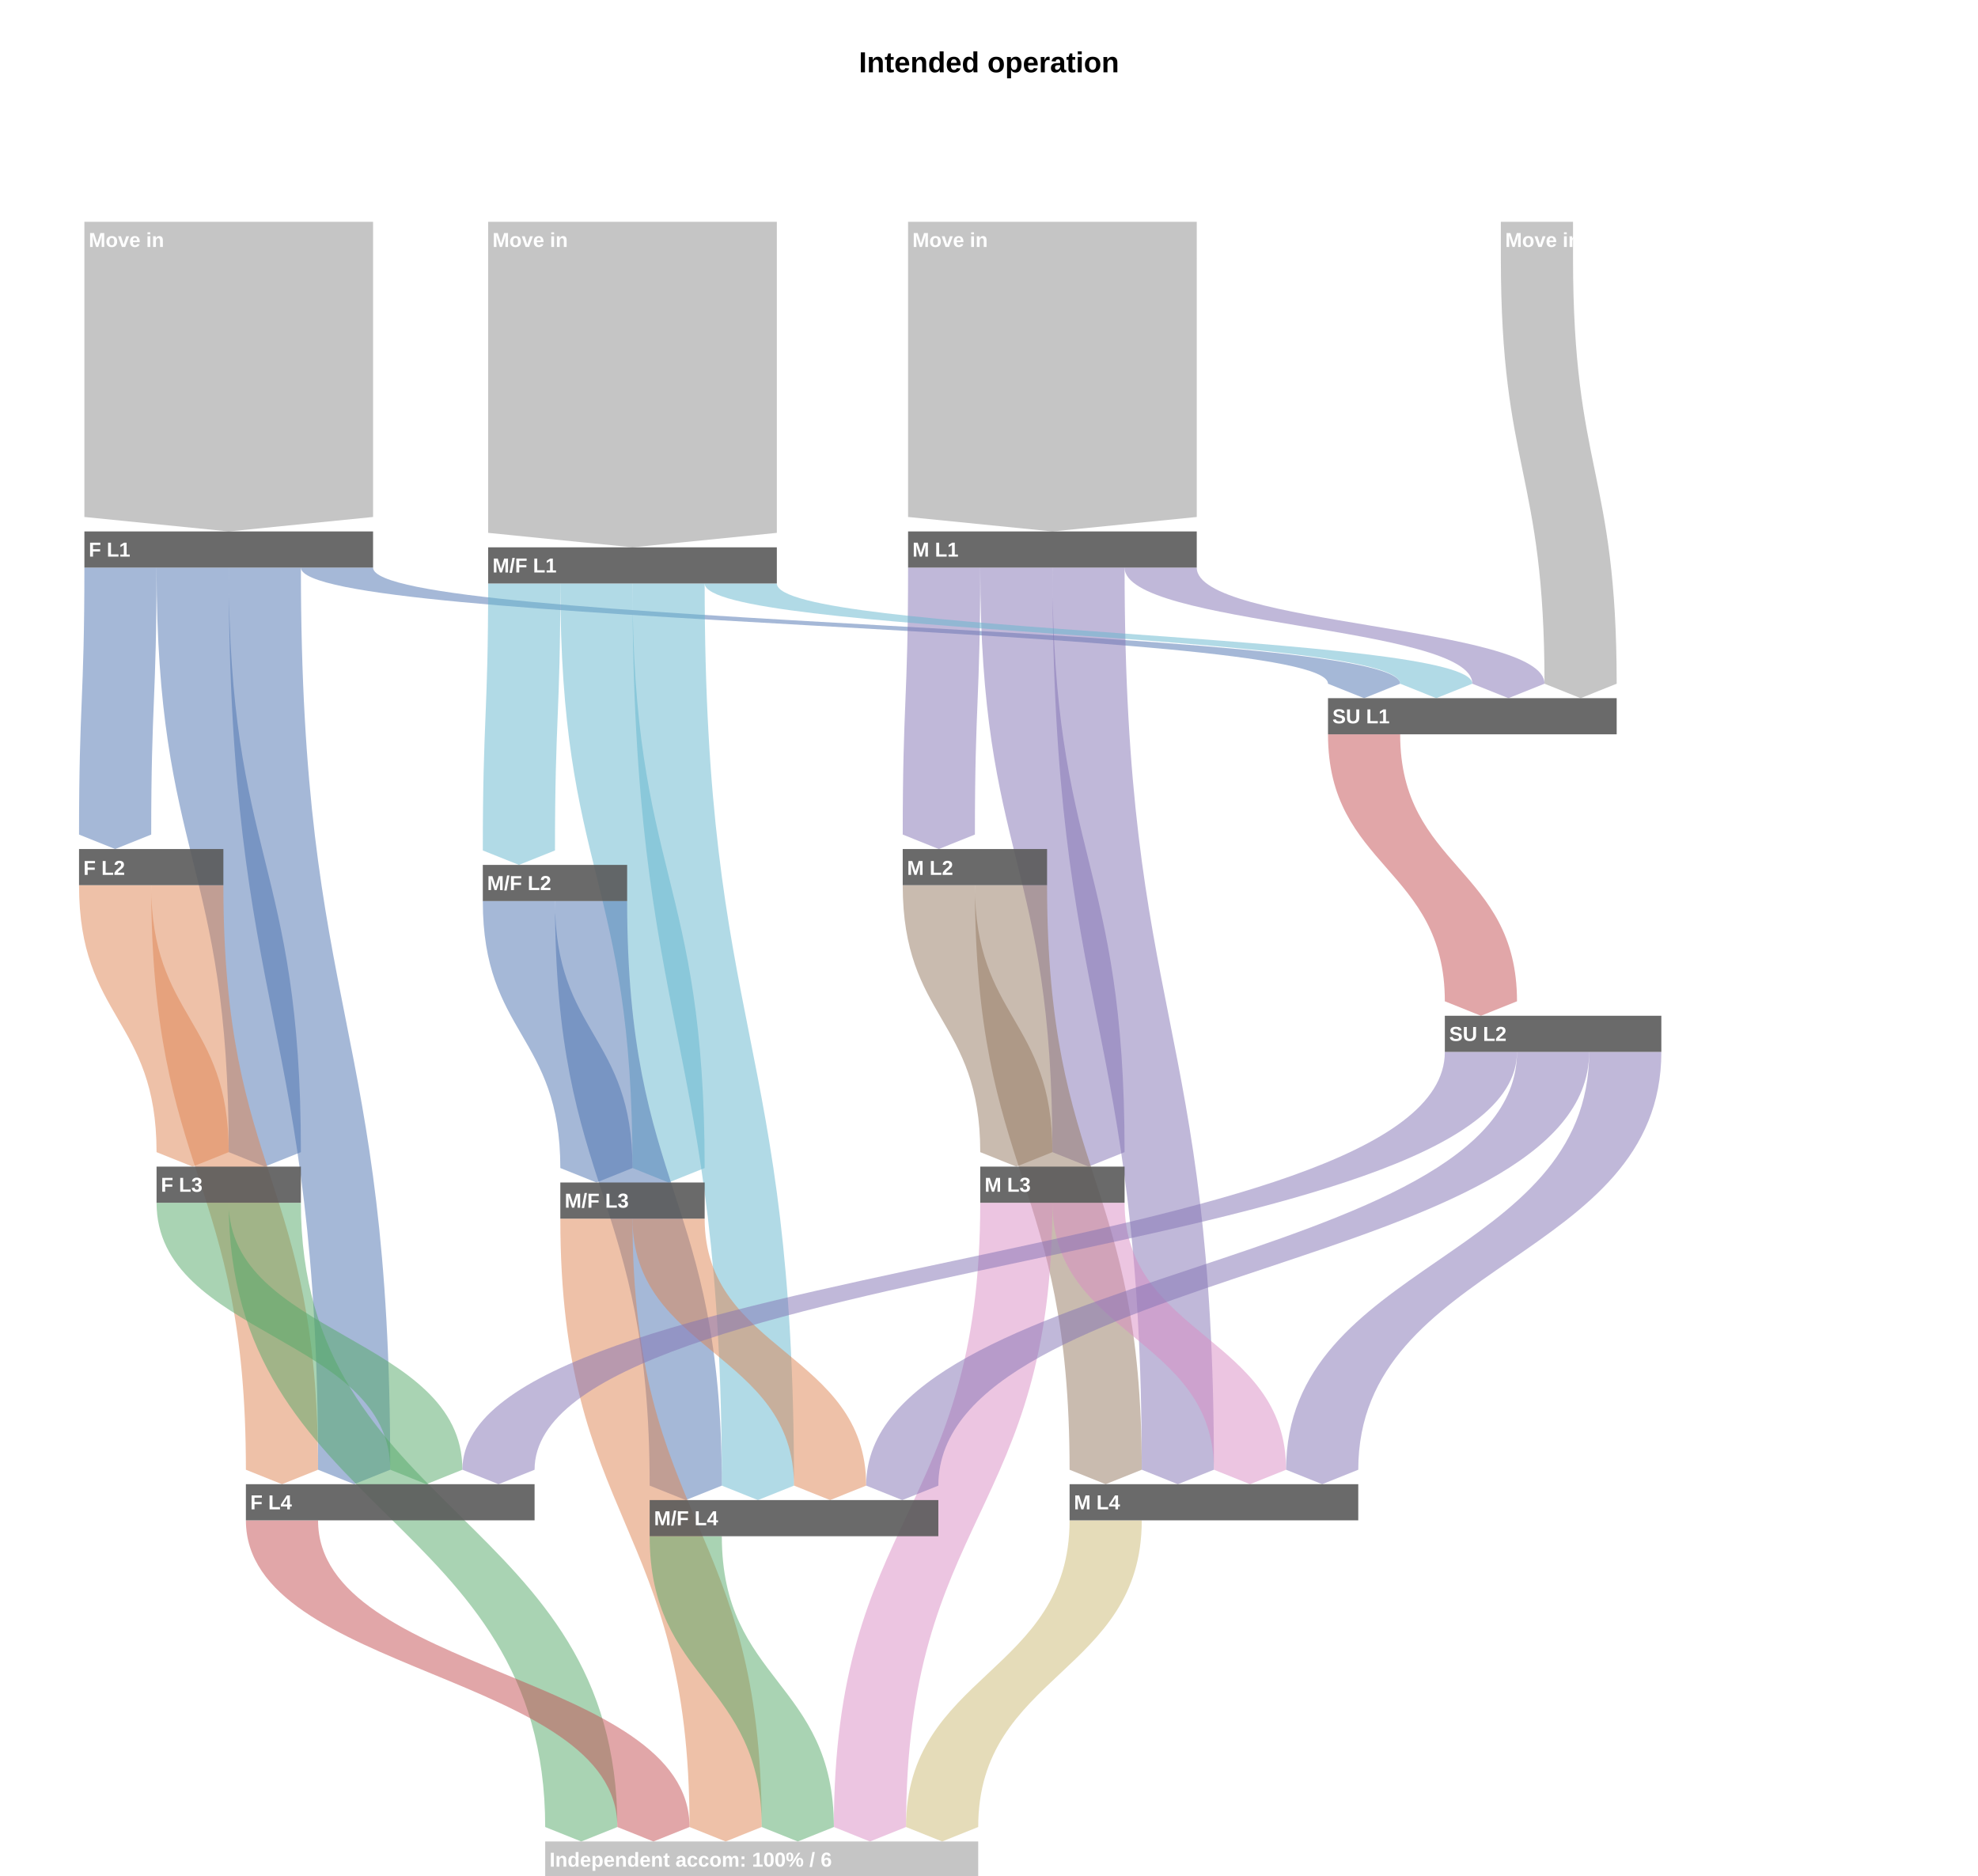
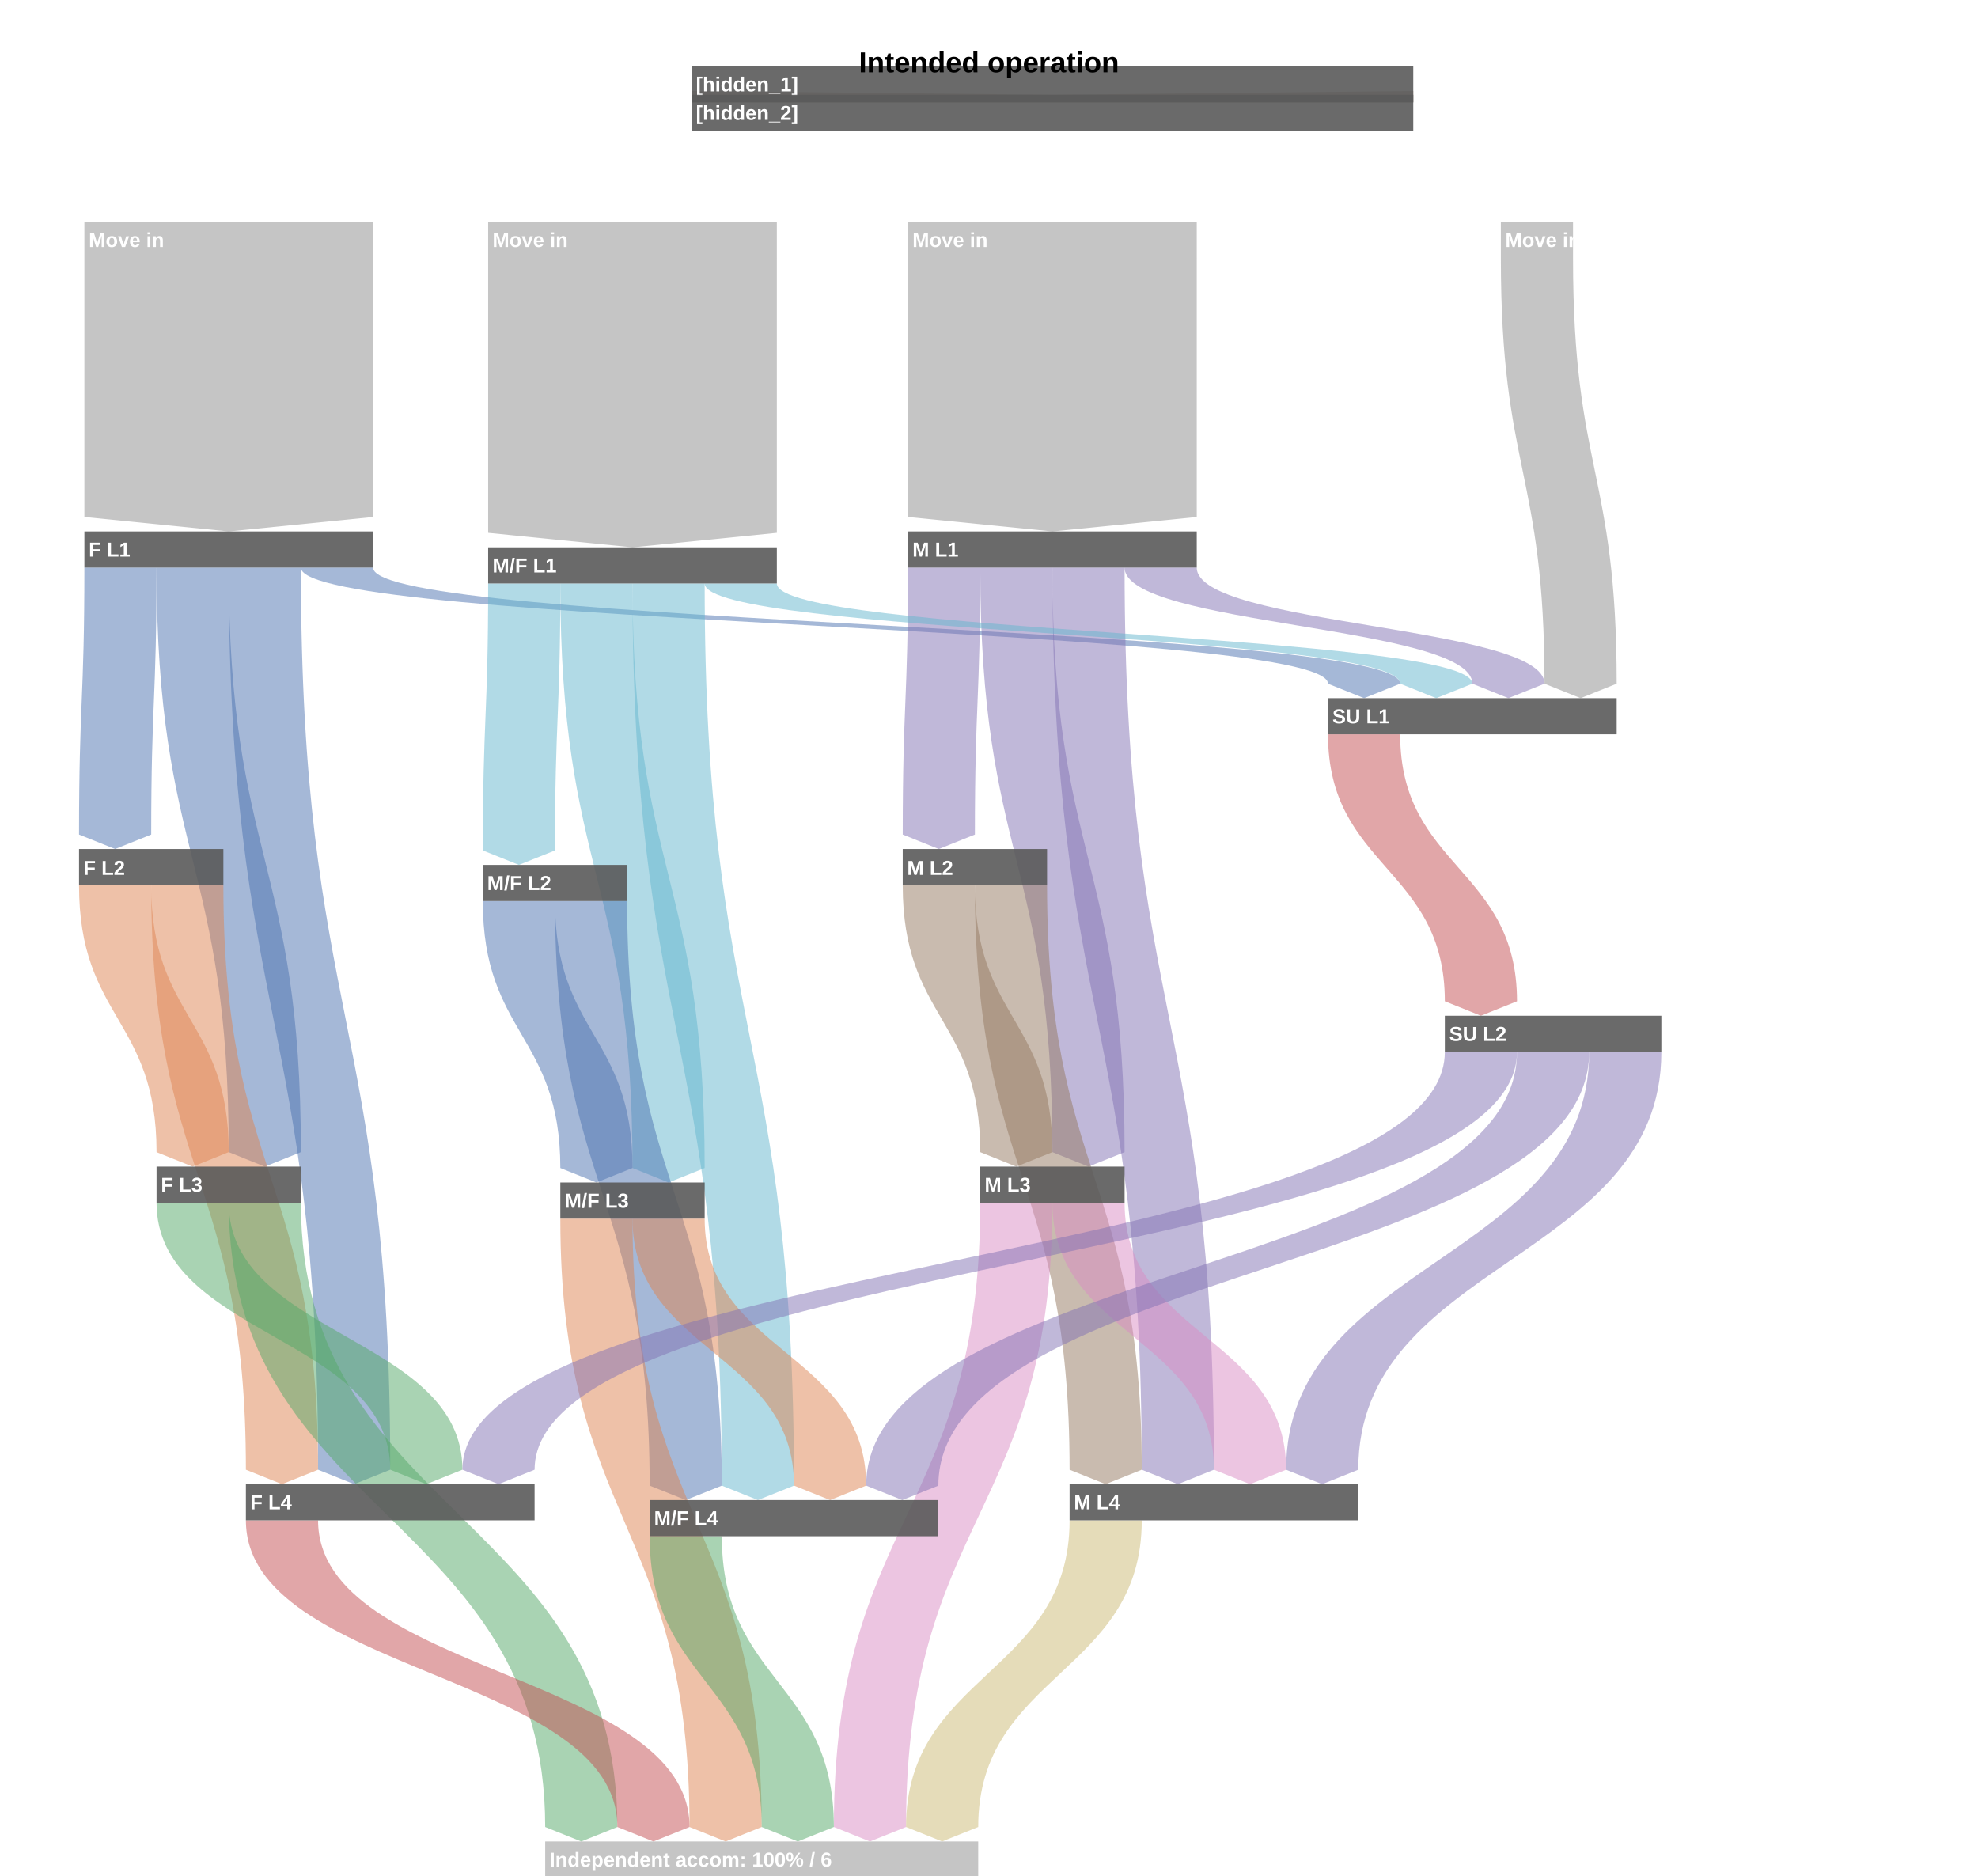
<svg xmlns="http://www.w3.org/2000/svg" class="main-svg" width="1368" height="1297" style="" viewBox="0 0 1368 1297">
  <rect x="0" y="0" width="1368" height="1297" style="fill: rgb(255, 255, 255); fill-opacity: 1;" />
-   <defs id="defs-8174e4">
+   <defs id="defs-1551fd">
    <g class="clips" />
    <g class="gradients" />
    <g class="patterns" />
  </defs>
  <g class="bglayer" />
  <g class="layer-below">
    <g class="imagelayer" />
    <g class="shapelayer" />
  </g>
  <g class="cartesianlayer" />
  <g class="polarlayer" />
  <g class="smithlayer" />
  <g class="ternarylayer" />
  <g class="geolayer" />
  <g class="funnelarealayer" />
  <g class="pielayer" />
  <g class="iciclelayer" />
  <g class="treemaplayer" />
  <g class="sunburstlayer" />
  <g class="glimages" />
  <g class="sankey" transform="translate(80,100)matrix(0 1 1 0 0 0)" style="box-sizing: content-box; position: absolute; left: 0px; shape-rendering: geometricprecision; pointer-events: none;">
    <g class="sankey-links" style="fill: none;">
      <path class="sankey-link" d="M292.536,-21.636C384.855,-21.636 384.855,-25.339 477.173,-25.339L487.173,-0.383L477.173,24.574C384.855,24.574 384.855,28.277 292.536,28.277Z" style="stroke: rgb(68, 68, 68); stroke-opacity: 1; fill: rgb(76, 114, 177); fill-opacity: 0.5; stroke-width: 0; opacity: 1;" />
      <path class="sankey-link" d="M292.536,28.277C494.673,28.277 494.673,78.19 696.809,78.19L706.809,103.147L696.809,128.103C494.673,128.103 494.673,78.19 292.536,78.19Z" style="stroke: rgb(68, 68, 68); stroke-opacity: 1; fill: rgb(76, 114, 177); fill-opacity: 0.5; stroke-width: 0; opacity: 1;" />
      <path class="sankey-link" d="M292.536,78.19C604.491,78.19 604.491,139.977 916.445,139.977L926.445,164.933L916.445,189.89C604.491,189.89 604.491,128.103 292.536,128.103Z" style="stroke: rgb(68, 68, 68); stroke-opacity: 1; fill: rgb(76, 114, 177); fill-opacity: 0.5; stroke-width: 0; opacity: 1;" />
      <path class="sankey-link" d="M292.536,128.103C332.691,128.103 332.691,838.454 372.845,838.454L382.845,863.41L372.845,888.367C332.691,888.367 332.691,178.016 292.536,178.016Z" style="stroke: rgb(68, 68, 68); stroke-opacity: 1; fill: rgb(76, 114, 177); fill-opacity: 0.5; stroke-width: 0; opacity: 1;" />
      <path class="sankey-link" d="M512.173,-25.339C604.491,-25.339 604.491,28.277 696.809,28.277L706.809,53.233L696.809,78.19C604.491,78.19 604.491,24.574 512.173,24.574Z" style="stroke: rgb(68, 68, 68); stroke-opacity: 1; fill: rgb(222, 133, 82); fill-opacity: 0.5; stroke-width: 0; opacity: 1;" />
      <path class="sankey-link" d="M512.173,24.574C714.309,24.574 714.309,90.064 916.445,90.064L926.445,115.02L916.445,139.977C714.309,139.977 714.309,74.487 512.173,74.487Z" style="stroke: rgb(68, 68, 68); stroke-opacity: 1; fill: rgb(222, 133, 82); fill-opacity: 0.5; stroke-width: 0; opacity: 1;" />
      <path class="sankey-link" d="M731.809,28.277C824.127,28.277 824.127,189.89 916.445,189.89L926.445,214.847L916.445,239.803C824.127,239.803 824.127,78.19 731.809,78.19Z" style="stroke: rgb(68, 68, 68); stroke-opacity: 1; fill: rgb(85, 169, 104); fill-opacity: 0.5; stroke-width: 0; opacity: 1;" />
      <path class="sankey-link" d="M731.809,78.19C947.673,78.19 947.673,297.061 1163.536,297.061L1173.536,322.017L1163.536,346.974C947.673,346.974 947.673,128.103 731.809,128.103Z" style="stroke: rgb(68, 68, 68); stroke-opacity: 1; fill: rgb(85, 169, 104); fill-opacity: 0.5; stroke-width: 0; opacity: 1;" />
      <path class="sankey-link" d="M951.445,90.064C1057.491,90.064 1057.491,346.974 1163.536,346.974L1173.536,371.93L1163.536,396.887C1057.491,396.887 1057.491,139.977 951.445,139.977Z" style="stroke: rgb(68, 68, 68); stroke-opacity: 1; fill: rgb(197, 78, 82); fill-opacity: 0.5; stroke-width: 0; opacity: 1;" />
      <path class="sankey-link" d="M78.391,-21.636C167.964,-21.636 167.964,-21.636 257.536,-21.636L267.536,78.19L257.536,178.016C167.964,178.016 167.964,178.016 78.391,178.016Z" style="stroke: rgb(68, 68, 68); stroke-opacity: 1; fill: rgb(141, 141, 141); fill-opacity: 0.5; stroke-width: 0; opacity: 1;" />
      <path class="sankey-link" d="M78.391,548.034C167.964,548.034 167.964,548.034 257.536,548.034L267.536,647.86L257.536,747.686C167.964,747.686 167.964,747.686 78.391,747.686Z" style="stroke: rgb(68, 68, 68); stroke-opacity: 1; fill: rgb(141, 141, 141); fill-opacity: 0.5; stroke-width: 0; opacity: 1;" />
      <path class="sankey-link" d="M78.391,257.614C173.455,257.614 173.455,257.614 268.518,257.614L278.518,357.44L268.518,457.266C173.455,457.266 173.455,457.266 78.391,457.266Z" style="stroke: rgb(68, 68, 68); stroke-opacity: 1; fill: rgb(141, 141, 141); fill-opacity: 0.5; stroke-width: 0; opacity: 1;" />
      <path class="sankey-link" d="M78.391,958.003C225.618,958.003 225.618,988.193 372.845,988.193L382.845,1013.15L372.845,1038.106C225.618,1038.106 225.618,1007.917 78.391,1007.917Z" style="stroke: rgb(68, 68, 68); stroke-opacity: 1; fill: rgb(141, 141, 141); fill-opacity: 0.5; stroke-width: 0; opacity: 1;" />
      <path class="sankey-link" d="M292.536,548.034C384.855,548.034 384.855,544.331 477.173,544.331L487.173,569.287L477.173,594.244C384.855,594.244 384.855,597.947 292.536,597.947Z" style="stroke: rgb(68, 68, 68); stroke-opacity: 1; fill: rgb(130, 114, 180); fill-opacity: 0.5; stroke-width: 0; opacity: 1;" />
      <path class="sankey-link" d="M292.536,597.947C494.673,597.947 494.673,647.86 696.809,647.86L706.809,672.817L696.809,697.773C494.673,697.773 494.673,647.86 292.536,647.86Z" style="stroke: rgb(68, 68, 68); stroke-opacity: 1; fill: rgb(130, 114, 180); fill-opacity: 0.5; stroke-width: 0; opacity: 1;" />
      <path class="sankey-link" d="M292.536,647.86C604.491,647.86 604.491,709.647 916.445,709.647L926.445,734.603L916.445,759.56C604.491,759.56 604.491,697.773 292.536,697.773Z" style="stroke: rgb(68, 68, 68); stroke-opacity: 1; fill: rgb(130, 114, 180); fill-opacity: 0.5; stroke-width: 0; opacity: 1;" />
      <path class="sankey-link" d="M292.536,697.773C332.691,697.773 332.691,938.28 372.845,938.28L382.845,963.237L372.845,988.193C332.691,988.193 332.691,747.686 292.536,747.686Z" style="stroke: rgb(68, 68, 68); stroke-opacity: 1; fill: rgb(130, 114, 180); fill-opacity: 0.5; stroke-width: 0; opacity: 1;" />
      <path class="sankey-link" d="M512.173,544.331C604.491,544.331 604.491,597.947 696.809,597.947L706.809,622.903L696.809,647.86C604.491,647.86 604.491,594.244 512.173,594.244Z" style="stroke: rgb(68, 68, 68); stroke-opacity: 1; fill: rgb(148, 120, 96); fill-opacity: 0.5; stroke-width: 0; opacity: 1;" />
      <path class="sankey-link" d="M512.173,594.244C714.309,594.244 714.309,659.734 916.445,659.734L926.445,684.69L916.445,709.647C714.309,709.647 714.309,644.157 512.173,644.157Z" style="stroke: rgb(68, 68, 68); stroke-opacity: 1; fill: rgb(148, 120, 96); fill-opacity: 0.5; stroke-width: 0; opacity: 1;" />
      <path class="sankey-link" d="M731.809,597.947C947.673,597.947 947.673,496.713 1163.536,496.713L1173.536,521.67L1163.536,546.626C947.673,546.626 947.673,647.86 731.809,647.86Z" style="stroke: rgb(68, 68, 68); stroke-opacity: 1; fill: rgb(219, 140, 196); fill-opacity: 0.5; stroke-width: 0; opacity: 1;" />
      <path class="sankey-link" d="M731.809,647.86C824.127,647.86 824.127,759.56 916.445,759.56L926.445,784.517L916.445,809.473C824.127,809.473 824.127,697.773 731.809,697.773Z" style="stroke: rgb(68, 68, 68); stroke-opacity: 1; fill: rgb(219, 140, 196); fill-opacity: 0.5; stroke-width: 0; opacity: 1;" />
      <path class="sankey-link" d="M951.445,659.734C1057.491,659.734 1057.491,546.626 1163.536,546.626L1173.536,571.583L1163.536,596.539C1057.491,596.539 1057.491,709.647 951.445,709.647Z" style="stroke: rgb(68, 68, 68); stroke-opacity: 1; fill: rgb(205, 186, 116); fill-opacity: 0.5; stroke-width: 0; opacity: 1;" />
      <path class="sankey-link" d="M303.518,257.614C395.836,257.614 395.836,253.911 488.155,253.911L498.155,278.867L488.155,303.824C395.836,303.824 395.836,307.527 303.518,307.527Z" style="stroke: rgb(68, 68, 68); stroke-opacity: 1; fill: rgb(100, 182, 206); fill-opacity: 0.5; stroke-width: 0; opacity: 1;" />
      <path class="sankey-link" d="M303.518,307.527C505.655,307.527 505.655,357.44 707.791,357.44L717.791,382.397L707.791,407.353C505.655,407.353 505.655,357.44 303.518,357.44Z" style="stroke: rgb(68, 68, 68); stroke-opacity: 1; fill: rgb(100, 182, 206); fill-opacity: 0.5; stroke-width: 0; opacity: 1;" />
      <path class="sankey-link" d="M303.518,357.44C615.473,357.44 615.473,419.227 927.427,419.227L937.427,444.183L927.427,469.14C615.473,469.14 615.473,407.353 303.518,407.353Z" style="stroke: rgb(68, 68, 68); stroke-opacity: 1; fill: rgb(100, 182, 206); fill-opacity: 0.5; stroke-width: 0; opacity: 1;" />
      <path class="sankey-link" d="M303.518,407.353C338.182,407.353 338.182,888.367 372.845,888.367L382.845,913.323L372.845,938.28C338.182,938.28 338.182,457.266 303.518,457.266Z" style="stroke: rgb(68, 68, 68); stroke-opacity: 1; fill: rgb(100, 182, 206); fill-opacity: 0.5; stroke-width: 0; opacity: 1;" />
      <path class="sankey-link" d="M523.155,253.911C615.473,253.911 615.473,307.527 707.791,307.527L717.791,332.483L707.791,357.44C615.473,357.44 615.473,303.824 523.155,303.824Z" style="stroke: rgb(68, 68, 68); stroke-opacity: 1; fill: rgb(76, 114, 177); fill-opacity: 0.5; stroke-width: 0; opacity: 1;" />
      <path class="sankey-link" d="M523.155,303.824C725.291,303.824 725.291,369.314 927.427,369.314L937.427,394.27L927.427,419.227C725.291,419.227 725.291,353.737 523.155,353.737Z" style="stroke: rgb(68, 68, 68); stroke-opacity: 1; fill: rgb(76, 114, 177); fill-opacity: 0.5; stroke-width: 0; opacity: 1;" />
      <path class="sankey-link" d="M742.791,307.527C953.164,307.527 953.164,396.887 1163.536,396.887L1173.536,421.843L1163.536,446.8C953.164,446.8 953.164,357.44 742.791,357.44Z" style="stroke: rgb(68, 68, 68); stroke-opacity: 1; fill: rgb(222, 133, 82); fill-opacity: 0.5; stroke-width: 0; opacity: 1;" />
      <path class="sankey-link" d="M742.791,357.44C835.109,357.44 835.109,469.14 927.427,469.14L937.427,494.097L927.427,519.053C835.109,519.053 835.109,407.353 742.791,407.353Z" style="stroke: rgb(68, 68, 68); stroke-opacity: 1; fill: rgb(222, 133, 82); fill-opacity: 0.5; stroke-width: 0; opacity: 1;" />
      <path class="sankey-link" d="M962.427,369.314C1062.982,369.314 1062.982,446.8 1163.536,446.8L1173.536,471.757L1163.536,496.713C1062.982,496.713 1062.982,419.227 962.427,419.227Z" style="stroke: rgb(68, 68, 68); stroke-opacity: 1; fill: rgb(85, 169, 104); fill-opacity: 0.5; stroke-width: 0; opacity: 1;" />
      <path class="sankey-link" d="M407.845,838.454C500.164,838.454 500.164,919.26 592.482,919.26L602.482,944.217L592.482,969.173C500.164,969.173 500.164,888.367 407.845,888.367Z" style="stroke: rgb(68, 68, 68); stroke-opacity: 1; fill: rgb(197, 78, 82); fill-opacity: 0.5; stroke-width: 0; opacity: 1;" />
      <path class="sankey-link" d="M627.482,919.26C771.964,919.26 771.964,239.803 916.445,239.803L926.445,264.76L916.445,289.716C771.964,289.716 771.964,969.173 627.482,969.173Z" style="stroke: rgb(68, 68, 68); stroke-opacity: 1; fill: rgb(130, 114, 180); fill-opacity: 0.5; stroke-width: 0; opacity: 1;" />
      <path class="sankey-link" d="M627.482,1019.087C771.964,1019.087 771.964,809.473 916.445,809.473L926.445,834.43L916.445,859.386C771.964,859.386 771.964,1069 627.482,1069Z" style="stroke: rgb(68, 68, 68); stroke-opacity: 1; fill: rgb(130, 114, 180); fill-opacity: 0.5; stroke-width: 0; opacity: 1;" />
      <path class="sankey-link" d="M627.482,969.173C777.455,969.173 777.455,519.053 927.427,519.053L937.427,544.01L927.427,568.966C777.455,568.966 777.455,1019.087 627.482,1019.087Z" style="stroke: rgb(68, 68, 68); stroke-opacity: 1; fill: rgb(130, 114, 180); fill-opacity: 0.5; stroke-width: 0; opacity: 1;" />
-       <path class="sankey-link" d="M-29.231,398.295C-33.155,398.295 -33.155,398.295 -37.08,398.295L-34.464,647.86L-37.08,897.425C-33.155,897.425 -33.155,897.425 -29.231,897.425Z" style="stroke: rgb(68, 68, 68); stroke-opacity: 1; fill: rgb(0, 0, 0); fill-opacity: 0; stroke-width: 0; opacity: 1;" />
+       <path class="sankey-link" d="M-29.231,398.295C-33.155,398.295 -33.155,398.295 -37.08,398.295L-34.464,647.86L-37.08,897.425C-33.155,897.425 -33.155,897.425 -29.231,897.425Z" style="stroke: rgb(68, 68, 68); stroke-opacity: 1; fill: rgb(148, 120, 96); fill-opacity: 0.5; stroke-width: 0; opacity: 1;" />
    </g>
    <g class="sankey-node-set" style="cursor: move;">
      <g class="sankey-node" transform="translate(267.536,-21.636)" style="opacity: 1;">
        <rect class="node-rect" width="25" height="199.652" style="stroke-width: 0; stroke: rgb(68, 68, 68); stroke-opacity: 1; fill: rgb(90, 90, 90); fill-opacity: 0.9;" />
        <text class="node-label" data-notex="1" x="0" y="0" text-anchor="start" transform="translate(17.4,3)scale(-1,1)rotate(90)" style="cursor: default; font-family: Arial; font-size: 14px; fill: rgb(255, 255, 255); fill-opacity: 1; font-weight: 750; text-shadow: rgb(68, 68, 68) 1px 1px 1px, rgb(68, 68, 68) -1px -1px 1px, rgb(68, 68, 68) 1px -1px 1px, rgb(68, 68, 68) -1px 1px 1px; white-space: pre;">F L1</text>
      </g>
      <g class="sankey-node" transform="translate(487.173,-25.339)" style="opacity: 1;">
        <rect class="node-rect" width="25" height="99.826" style="stroke-width: 0; stroke: rgb(68, 68, 68); stroke-opacity: 1; fill: rgb(90, 90, 90); fill-opacity: 0.9;" />
        <text class="node-label" data-notex="1" x="0" y="0" text-anchor="start" transform="translate(17.9,3)scale(-1,1)rotate(90)" style="cursor: default; font-family: Arial; font-size: 14px; fill: rgb(255, 255, 255); fill-opacity: 1; font-weight: 750; text-shadow: rgb(68, 68, 68) 1px 1px 1px, rgb(68, 68, 68) -1px -1px 1px, rgb(68, 68, 68) 1px -1px 1px, rgb(68, 68, 68) -1px 1px 1px; white-space: pre;">F L2</text>
      </g>
      <g class="sankey-node" transform="translate(706.809,28.277)" style="opacity: 1;">
        <rect class="node-rect" width="25" height="99.826" style="stroke-width: 0; stroke: rgb(68, 68, 68); stroke-opacity: 1; fill: rgb(90, 90, 90); fill-opacity: 0.9;" />
        <text class="node-label" data-notex="1" x="0" y="0" text-anchor="start" transform="translate(17.4,3)scale(-1,1)rotate(90)" style="cursor: default; font-family: Arial; font-size: 14px; fill: rgb(255, 255, 255); fill-opacity: 1; font-weight: 750; text-shadow: rgb(68, 68, 68) 1px 1px 1px, rgb(68, 68, 68) -1px -1px 1px, rgb(68, 68, 68) 1px -1px 1px, rgb(68, 68, 68) -1px 1px 1px; white-space: pre;">F L3</text>
      </g>
      <g class="sankey-node" transform="translate(926.445,90.064)" style="opacity: 1;">
        <rect class="node-rect" width="25" height="199.652" style="stroke-width: 0; stroke: rgb(68, 68, 68); stroke-opacity: 1; fill: rgb(90, 90, 90); fill-opacity: 0.9;" />
        <text class="node-label" data-notex="1" x="0" y="0" text-anchor="start" transform="translate(17.4,3)scale(-1,1)rotate(90)" style="cursor: default; font-family: Arial; font-size: 14px; fill: rgb(255, 255, 255); fill-opacity: 1; font-weight: 750; text-shadow: rgb(68, 68, 68) 1px 1px 1px, rgb(68, 68, 68) -1px -1px 1px, rgb(68, 68, 68) 1px -1px 1px, rgb(68, 68, 68) -1px 1px 1px; white-space: pre;">F L4</text>
      </g>
      <g class="sankey-node" transform="translate(53.391,-21.636)" style="opacity: 1;">
        <rect class="node-rect" width="25" height="199.652" style="stroke-width: 0; stroke: rgb(68, 68, 68); stroke-opacity: 1; fill: rgb(141, 141, 141); fill-opacity: 0.5;" />
        <text class="node-label" data-notex="1" x="0" y="0" text-anchor="start" transform="translate(17.4,3)scale(-1,1)rotate(90)" style="cursor: default; font-family: Arial; font-size: 14px; fill: rgb(255, 255, 255); fill-opacity: 1; font-weight: 750; text-shadow: rgb(68, 68, 68) 1px 1px 1px, rgb(68, 68, 68) -1px -1px 1px, rgb(68, 68, 68) 1px -1px 1px, rgb(68, 68, 68) -1px 1px 1px; white-space: pre;">Move in</text>
      </g>
      <g class="sankey-node" transform="translate(53.391,548.034)" style="opacity: 1;">
        <rect class="node-rect" width="25" height="199.652" style="stroke-width: 0; stroke: rgb(68, 68, 68); stroke-opacity: 1; fill: rgb(141, 141, 141); fill-opacity: 0.5;" />
        <text class="node-label" data-notex="1" x="0" y="0" text-anchor="start" transform="translate(17.4,3)scale(-1,1)rotate(90)" style="cursor: default; font-family: Arial; font-size: 14px; fill: rgb(255, 255, 255); fill-opacity: 1; font-weight: 750; text-shadow: rgb(68, 68, 68) 1px 1px 1px, rgb(68, 68, 68) -1px -1px 1px, rgb(68, 68, 68) 1px -1px 1px, rgb(68, 68, 68) -1px 1px 1px; white-space: pre;">Move in</text>
      </g>
      <g class="sankey-node" transform="translate(53.391,257.614)" style="opacity: 1;">
        <rect class="node-rect" width="25" height="199.652" style="stroke-width: 0; stroke: rgb(68, 68, 68); stroke-opacity: 1; fill: rgb(141, 141, 141); fill-opacity: 0.5;" />
        <text class="node-label" data-notex="1" x="0" y="0" text-anchor="start" transform="translate(17.4,3)scale(-1,1)rotate(90)" style="cursor: default; font-family: Arial; font-size: 14px; fill: rgb(255, 255, 255); fill-opacity: 1; font-weight: 750; text-shadow: rgb(68, 68, 68) 1px 1px 1px, rgb(68, 68, 68) -1px -1px 1px, rgb(68, 68, 68) 1px -1px 1px, rgb(68, 68, 68) -1px 1px 1px; white-space: pre;">Move in</text>
      </g>
      <g class="sankey-node" transform="translate(53.391,958.003)" style="opacity: 1;">
        <rect class="node-rect" width="25" height="49.913" style="stroke-width: 0; stroke: rgb(68, 68, 68); stroke-opacity: 1; fill: rgb(141, 141, 141); fill-opacity: 0.5;" />
        <text class="node-label" data-notex="1" x="0" y="0" text-anchor="start" transform="translate(17.4,3)scale(-1,1)rotate(90)" style="cursor: default; font-family: Arial; font-size: 14px; fill: rgb(255, 255, 255); fill-opacity: 1; font-weight: 750; text-shadow: rgb(68, 68, 68) 1px 1px 1px, rgb(68, 68, 68) -1px -1px 1px, rgb(68, 68, 68) 1px -1px 1px, rgb(68, 68, 68) -1px 1px 1px; white-space: pre;">Move in</text>
      </g>
      <g class="sankey-node" transform="translate(267.536,548.034)" style="opacity: 1;">
        <rect class="node-rect" width="25" height="199.652" style="stroke-width: 0; stroke: rgb(68, 68, 68); stroke-opacity: 1; fill: rgb(90, 90, 90); fill-opacity: 0.9;" />
        <text class="node-label" data-notex="1" x="0" y="0" text-anchor="start" transform="translate(17.4,3)scale(-1,1)rotate(90)" style="cursor: default; font-family: Arial; font-size: 14px; fill: rgb(255, 255, 255); fill-opacity: 1; font-weight: 750; text-shadow: rgb(68, 68, 68) 1px 1px 1px, rgb(68, 68, 68) -1px -1px 1px, rgb(68, 68, 68) 1px -1px 1px, rgb(68, 68, 68) -1px 1px 1px; white-space: pre;">M L1</text>
      </g>
      <g class="sankey-node" transform="translate(487.173,544.331)" style="opacity: 1;">
        <rect class="node-rect" width="25" height="99.826" style="stroke-width: 0; stroke: rgb(68, 68, 68); stroke-opacity: 1; fill: rgb(90, 90, 90); fill-opacity: 0.9;" />
        <text class="node-label" data-notex="1" x="0" y="0" text-anchor="start" transform="translate(17.9,3)scale(-1,1)rotate(90)" style="cursor: default; font-family: Arial; font-size: 14px; fill: rgb(255, 255, 255); fill-opacity: 1; font-weight: 750; text-shadow: rgb(68, 68, 68) 1px 1px 1px, rgb(68, 68, 68) -1px -1px 1px, rgb(68, 68, 68) 1px -1px 1px, rgb(68, 68, 68) -1px 1px 1px; white-space: pre;">M L2</text>
      </g>
      <g class="sankey-node" transform="translate(706.809,597.947)" style="opacity: 1;">
        <rect class="node-rect" width="25" height="99.826" style="stroke-width: 0; stroke: rgb(68, 68, 68); stroke-opacity: 1; fill: rgb(90, 90, 90); fill-opacity: 0.9;" />
        <text class="node-label" data-notex="1" x="0" y="0" text-anchor="start" transform="translate(17.4,3)scale(-1,1)rotate(90)" style="cursor: default; font-family: Arial; font-size: 14px; fill: rgb(255, 255, 255); fill-opacity: 1; font-weight: 750; text-shadow: rgb(68, 68, 68) 1px 1px 1px, rgb(68, 68, 68) -1px -1px 1px, rgb(68, 68, 68) 1px -1px 1px, rgb(68, 68, 68) -1px 1px 1px; white-space: pre;">M L3</text>
      </g>
      <g class="sankey-node" transform="translate(926.445,659.734)" style="opacity: 1;">
        <rect class="node-rect" width="25" height="199.652" style="stroke-width: 0; stroke: rgb(68, 68, 68); stroke-opacity: 1; fill: rgb(90, 90, 90); fill-opacity: 0.9;" />
        <text class="node-label" data-notex="1" x="0" y="0" text-anchor="start" transform="translate(17.4,3)scale(-1,1)rotate(90)" style="cursor: default; font-family: Arial; font-size: 14px; fill: rgb(255, 255, 255); fill-opacity: 1; font-weight: 750; text-shadow: rgb(68, 68, 68) 1px 1px 1px, rgb(68, 68, 68) -1px -1px 1px, rgb(68, 68, 68) 1px -1px 1px, rgb(68, 68, 68) -1px 1px 1px; white-space: pre;">M L4</text>
      </g>
      <g class="sankey-node" transform="translate(278.518,257.614)" style="opacity: 1;">
        <rect class="node-rect" width="25" height="199.652" style="stroke-width: 0; stroke: rgb(68, 68, 68); stroke-opacity: 1; fill: rgb(90, 90, 90); fill-opacity: 0.9;" />
        <text class="node-label" data-notex="1" x="0" y="0" text-anchor="start" transform="translate(17.4,3)scale(-1,1)rotate(90)" style="cursor: default; font-family: Arial; font-size: 14px; fill: rgb(255, 255, 255); fill-opacity: 1; font-weight: 750; text-shadow: rgb(68, 68, 68) 1px 1px 1px, rgb(68, 68, 68) -1px -1px 1px, rgb(68, 68, 68) 1px -1px 1px, rgb(68, 68, 68) -1px 1px 1px; white-space: pre;">M/F L1</text>
      </g>
      <g class="sankey-node" transform="translate(498.155,253.911)" style="opacity: 1;">
        <rect class="node-rect" width="25" height="99.826" style="stroke-width: 0; stroke: rgb(68, 68, 68); stroke-opacity: 1; fill: rgb(90, 90, 90); fill-opacity: 0.9;" />
        <text class="node-label" data-notex="1" x="0" y="0" text-anchor="start" transform="translate(17.4,3)scale(-1,1)rotate(90)" style="cursor: default; font-family: Arial; font-size: 14px; fill: rgb(255, 255, 255); fill-opacity: 1; font-weight: 750; text-shadow: rgb(68, 68, 68) 1px 1px 1px, rgb(68, 68, 68) -1px -1px 1px, rgb(68, 68, 68) 1px -1px 1px, rgb(68, 68, 68) -1px 1px 1px; white-space: pre;">M/F L2</text>
      </g>
      <g class="sankey-node" transform="translate(717.791,307.527)" style="opacity: 1;">
        <rect class="node-rect" width="25" height="99.826" style="stroke-width: 0; stroke: rgb(68, 68, 68); stroke-opacity: 1; fill: rgb(90, 90, 90); fill-opacity: 0.9;" />
        <text class="node-label" data-notex="1" x="0" y="0" text-anchor="start" transform="translate(17.4,3)scale(-1,1)rotate(90)" style="cursor: default; font-family: Arial; font-size: 14px; fill: rgb(255, 255, 255); fill-opacity: 1; font-weight: 750; text-shadow: rgb(68, 68, 68) 1px 1px 1px, rgb(68, 68, 68) -1px -1px 1px, rgb(68, 68, 68) 1px -1px 1px, rgb(68, 68, 68) -1px 1px 1px; white-space: pre;">M/F L3</text>
      </g>
      <g class="sankey-node" transform="translate(937.427,369.314)" style="opacity: 1;">
        <rect class="node-rect" width="25" height="199.652" style="stroke-width: 0; stroke: rgb(68, 68, 68); stroke-opacity: 1; fill: rgb(90, 90, 90); fill-opacity: 0.9;" />
        <text class="node-label" data-notex="1" x="0" y="0" text-anchor="start" transform="translate(17.4,3)scale(-1,1)rotate(90)" style="cursor: default; font-family: Arial; font-size: 14px; fill: rgb(255, 255, 255); fill-opacity: 1; font-weight: 750; text-shadow: rgb(68, 68, 68) 1px 1px 1px, rgb(68, 68, 68) -1px -1px 1px, rgb(68, 68, 68) 1px -1px 1px, rgb(68, 68, 68) -1px 1px 1px; white-space: pre;">M/F L4</text>
      </g>
      <g class="sankey-node" transform="translate(382.845,838.454)" style="opacity: 1;">
        <rect class="node-rect" width="25" height="199.652" style="stroke-width: 0; stroke: rgb(68, 68, 68); stroke-opacity: 1; fill: rgb(90, 90, 90); fill-opacity: 0.9;" />
        <text class="node-label" data-notex="1" x="0" y="0" text-anchor="start" transform="translate(17.4,3)scale(-1,1)rotate(90)" style="cursor: default; font-family: Arial; font-size: 14px; fill: rgb(255, 255, 255); fill-opacity: 1; font-weight: 750; text-shadow: rgb(68, 68, 68) 1px 1px 1px, rgb(68, 68, 68) -1px -1px 1px, rgb(68, 68, 68) 1px -1px 1px, rgb(68, 68, 68) -1px 1px 1px; white-space: pre;">SU L1</text>
      </g>
      <g class="sankey-node" transform="translate(602.482,919.260)" style="opacity: 1;">
        <rect class="node-rect" width="25" height="149.739" style="stroke-width: 0; stroke: rgb(68, 68, 68); stroke-opacity: 1; fill: rgb(90, 90, 90); fill-opacity: 0.9;" />
        <text class="node-label" data-notex="1" x="0" y="0" text-anchor="start" transform="translate(17.4,3)scale(-1,1)rotate(90)" style="cursor: default; font-family: Arial; font-size: 14px; fill: rgb(255, 255, 255); fill-opacity: 1; font-weight: 750; text-shadow: rgb(68, 68, 68) 1px 1px 1px, rgb(68, 68, 68) -1px -1px 1px, rgb(68, 68, 68) 1px -1px 1px, rgb(68, 68, 68) -1px 1px 1px; white-space: pre;">SU L2</text>
      </g>
      <g class="sankey-node" transform="translate(-54.231,398.295)" style="opacity: 1;">
-         <rect class="node-rect" width="25" height="499.13" style="stroke-width: 0; stroke: rgb(68, 68, 68); stroke-opacity: 1; fill: rgb(0, 0, 0); fill-opacity: 0;" />
-         <text class="node-label" data-notex="1" x="0" y="0" text-anchor="start" transform="translate(17.4,3)scale(-1,1)rotate(90)" style="cursor: default; font-family: Arial; font-size: 14px; fill: rgb(255, 255, 255); fill-opacity: 1; font-weight: 750; text-shadow: rgb(68, 68, 68) 1px 1px 1px, rgb(68, 68, 68) -1px -1px 1px, rgb(68, 68, 68) 1px -1px 1px, rgb(68, 68, 68) -1px 1px 1px; white-space: pre;" />
+         <rect class="node-rect" width="25" height="499.13" style="stroke-width: 0; stroke: rgb(68, 68, 68); stroke-opacity: 1; fill: rgb(90, 90, 90); fill-opacity: 0.9;" />
+         <text class="node-label" data-notex="1" x="0" y="0" text-anchor="start" transform="translate(17.4,3)scale(-1,1)rotate(90)" style="cursor: default; font-family: Arial; font-size: 14px; fill: rgb(255, 255, 255); fill-opacity: 1; font-weight: 750; text-shadow: rgb(68, 68, 68) 1px 1px 1px, rgb(68, 68, 68) -1px -1px 1px, rgb(68, 68, 68) 1px -1px 1px, rgb(68, 68, 68) -1px 1px 1px; white-space: pre;">[hidden_1]</text>
      </g>
      <g class="sankey-node" transform="translate(1173.536,297.061)" style="opacity: 1;">
        <rect class="node-rect" width="25" height="299.478" style="stroke-width: 0; stroke: rgb(68, 68, 68); stroke-opacity: 1; fill: rgb(141, 141, 141); fill-opacity: 0.5;" />
        <text class="node-label" data-notex="1" x="0" y="0" text-anchor="start" transform="translate(17.4,3)scale(-1,1)rotate(90)" style="cursor: default; font-family: Arial; font-size: 14px; fill: rgb(255, 255, 255); fill-opacity: 1; font-weight: 750; text-shadow: rgb(68, 68, 68) 1px 1px 1px, rgb(68, 68, 68) -1px -1px 1px, rgb(68, 68, 68) 1px -1px 1px, rgb(68, 68, 68) -1px 1px 1px; white-space: pre;">Independent accom: 100% / 6</text>
      </g>
      <g class="sankey-node" transform="translate(-34.464,398.295)" style="opacity: 1;">
-         <rect class="node-rect" width="25" height="499.13" style="stroke-width: 0; stroke: rgb(68, 68, 68); stroke-opacity: 1; fill: rgb(0, 0, 0); fill-opacity: 0;" />
-         <text class="node-label" data-notex="1" x="0" y="0" text-anchor="start" transform="translate(17.4,3)scale(-1,1)rotate(90)" style="cursor: default; font-family: Arial; font-size: 14px; fill: rgb(255, 255, 255); fill-opacity: 1; font-weight: 750; text-shadow: rgb(68, 68, 68) 1px 1px 1px, rgb(68, 68, 68) -1px -1px 1px, rgb(68, 68, 68) 1px -1px 1px, rgb(68, 68, 68) -1px 1px 1px; white-space: pre;" />
+         <rect class="node-rect" width="25" height="499.13" style="stroke-width: 0; stroke: rgb(68, 68, 68); stroke-opacity: 1; fill: rgb(90, 90, 90); fill-opacity: 0.9;" />
+         <text class="node-label" data-notex="1" x="0" y="0" text-anchor="start" transform="translate(17.4,3)scale(-1,1)rotate(90)" style="cursor: default; font-family: Arial; font-size: 14px; fill: rgb(255, 255, 255); fill-opacity: 1; font-weight: 750; text-shadow: rgb(68, 68, 68) 1px 1px 1px, rgb(68, 68, 68) -1px -1px 1px, rgb(68, 68, 68) 1px -1px 1px, rgb(68, 68, 68) -1px 1px 1px; white-space: pre;">[hidden_2]</text>
      </g>
    </g>
  </g>
-   <defs id="topdefs-8174e4">
+   <defs id="topdefs-1551fd">
    <g class="clips" />
  </defs>
  <g class="layer-above">
    <g class="imagelayer" />
    <g class="shapelayer" />
  </g>
  <g class="infolayer">
    <g class="g-gtitle">
      <text class="gtitle" x="684" y="50" text-anchor="middle" dy="0em" style="opacity: 1; font-family: Arial; font-size: 20px; fill: rgb(0, 0, 0); fill-opacity: 1; font-weight: 750; white-space: pre;">Intended operation</text>
    </g>
    <g class="first-render" />
  </g>
</svg>
